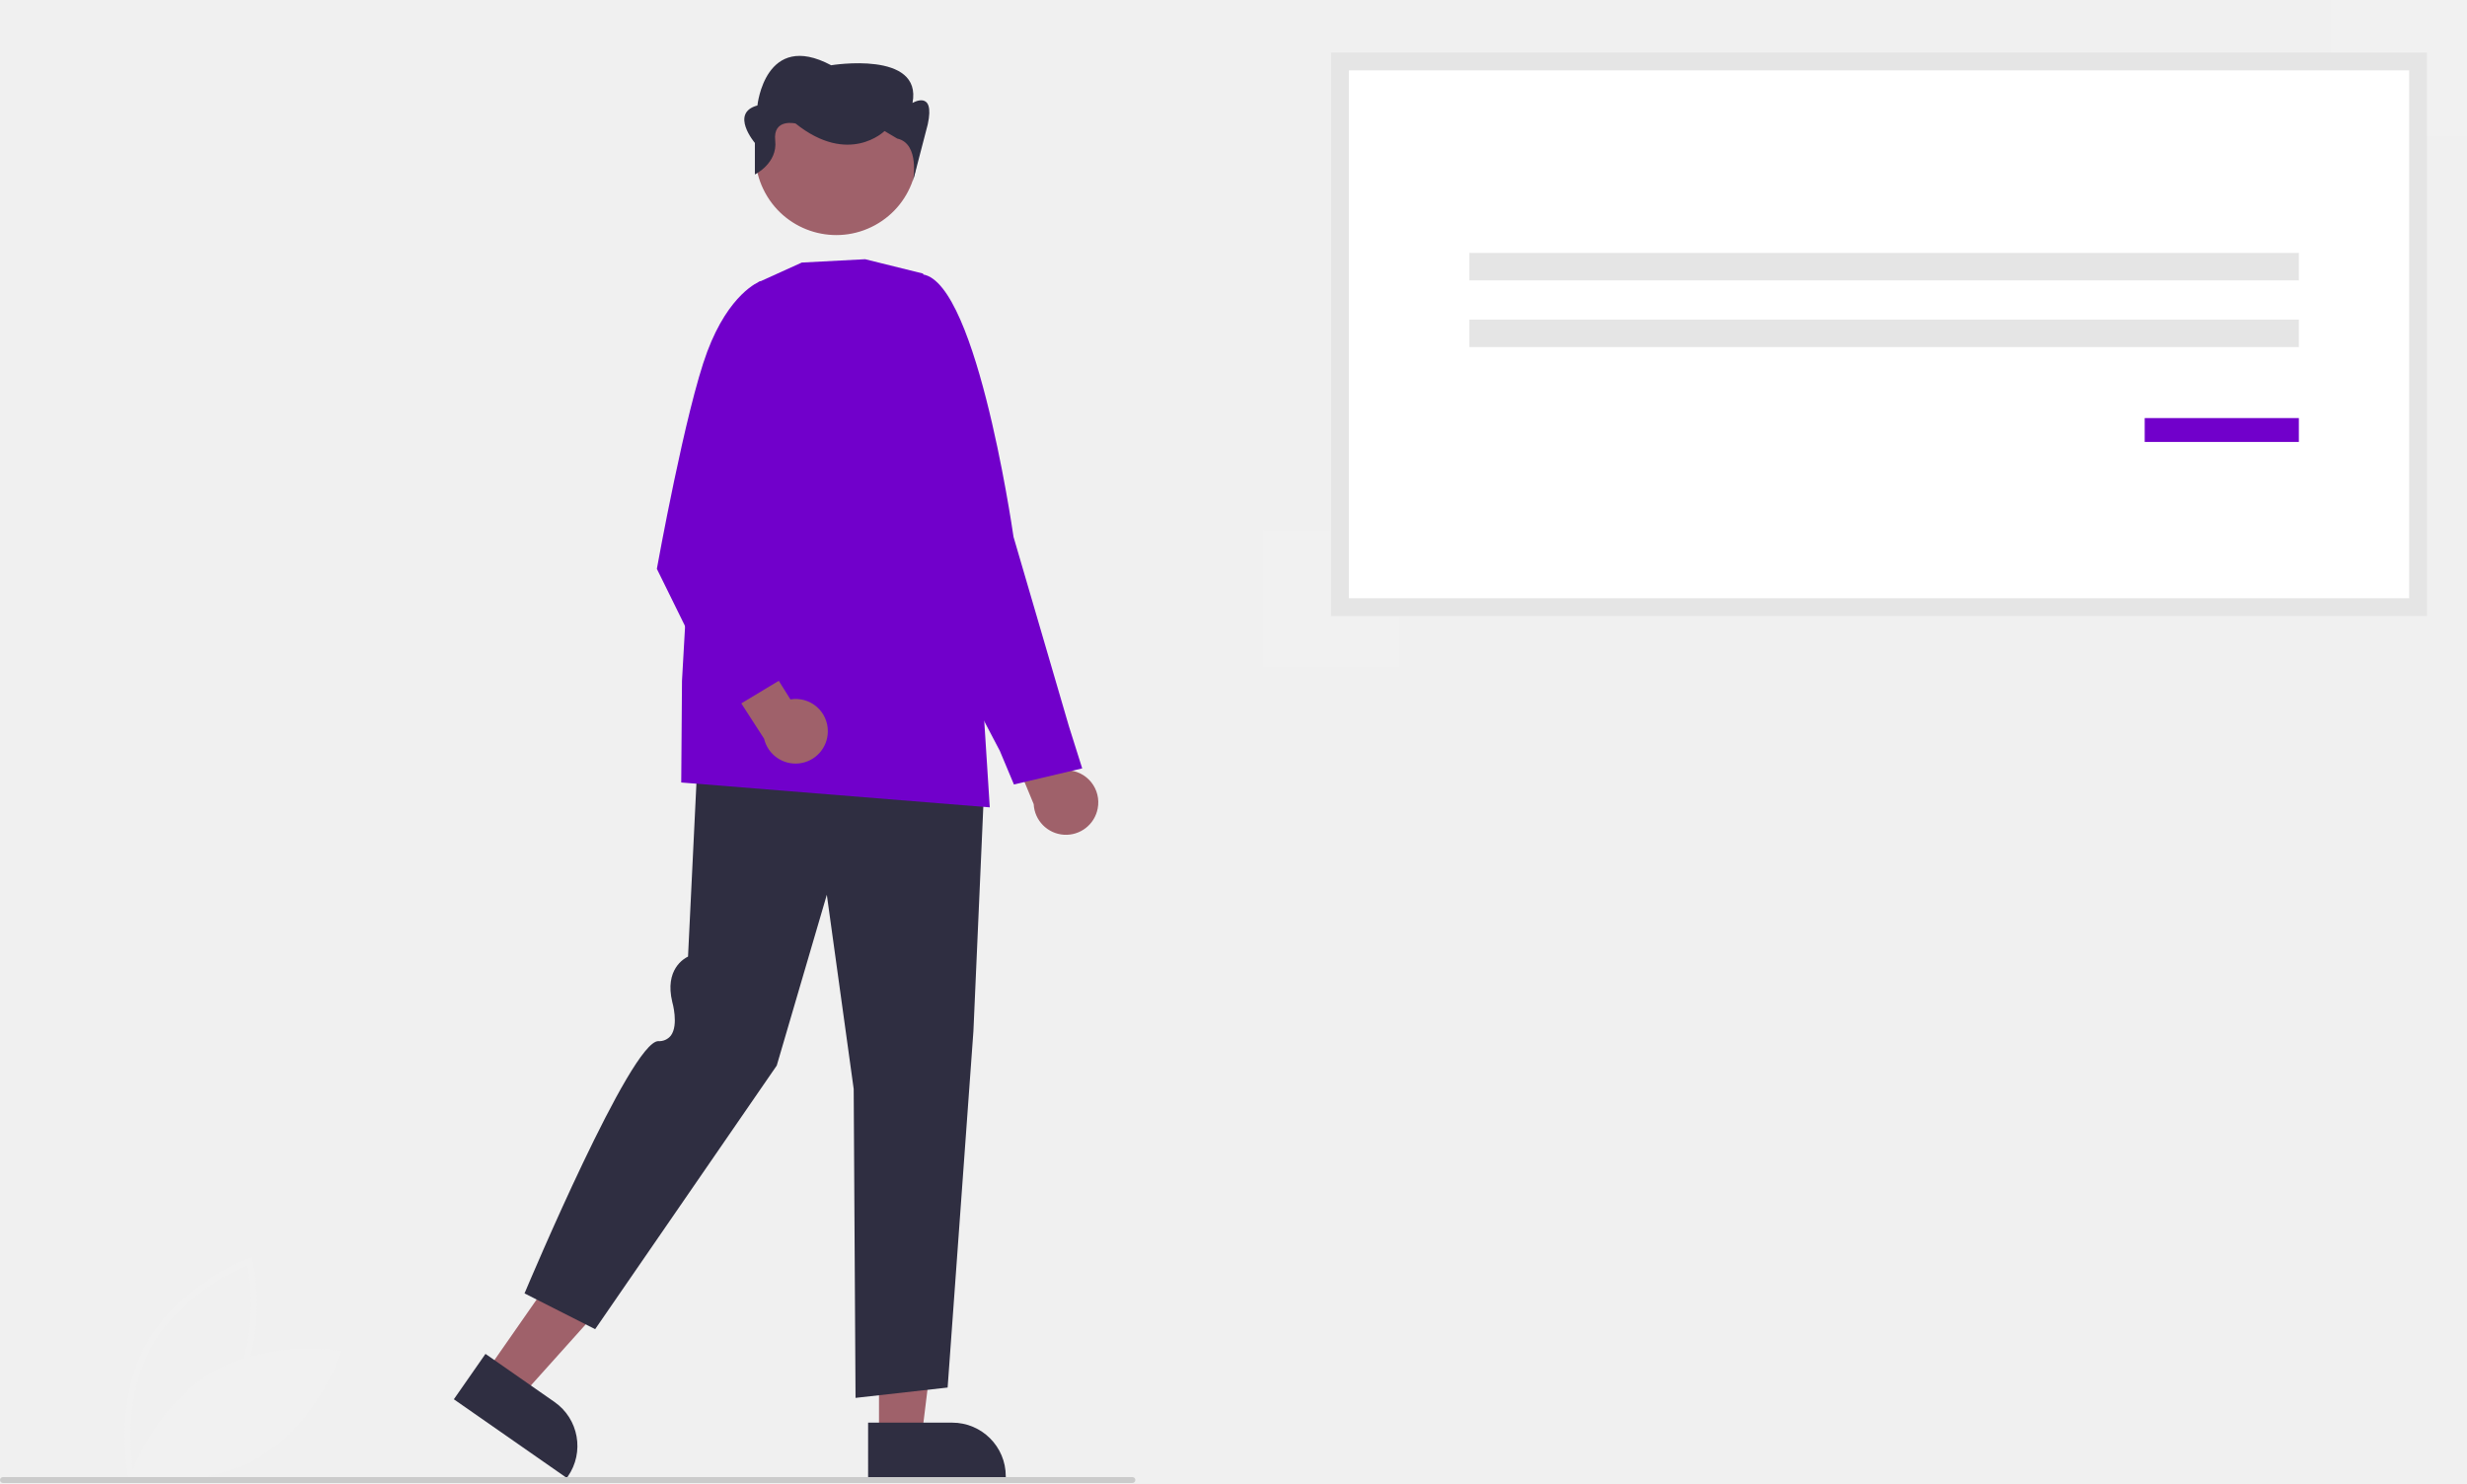
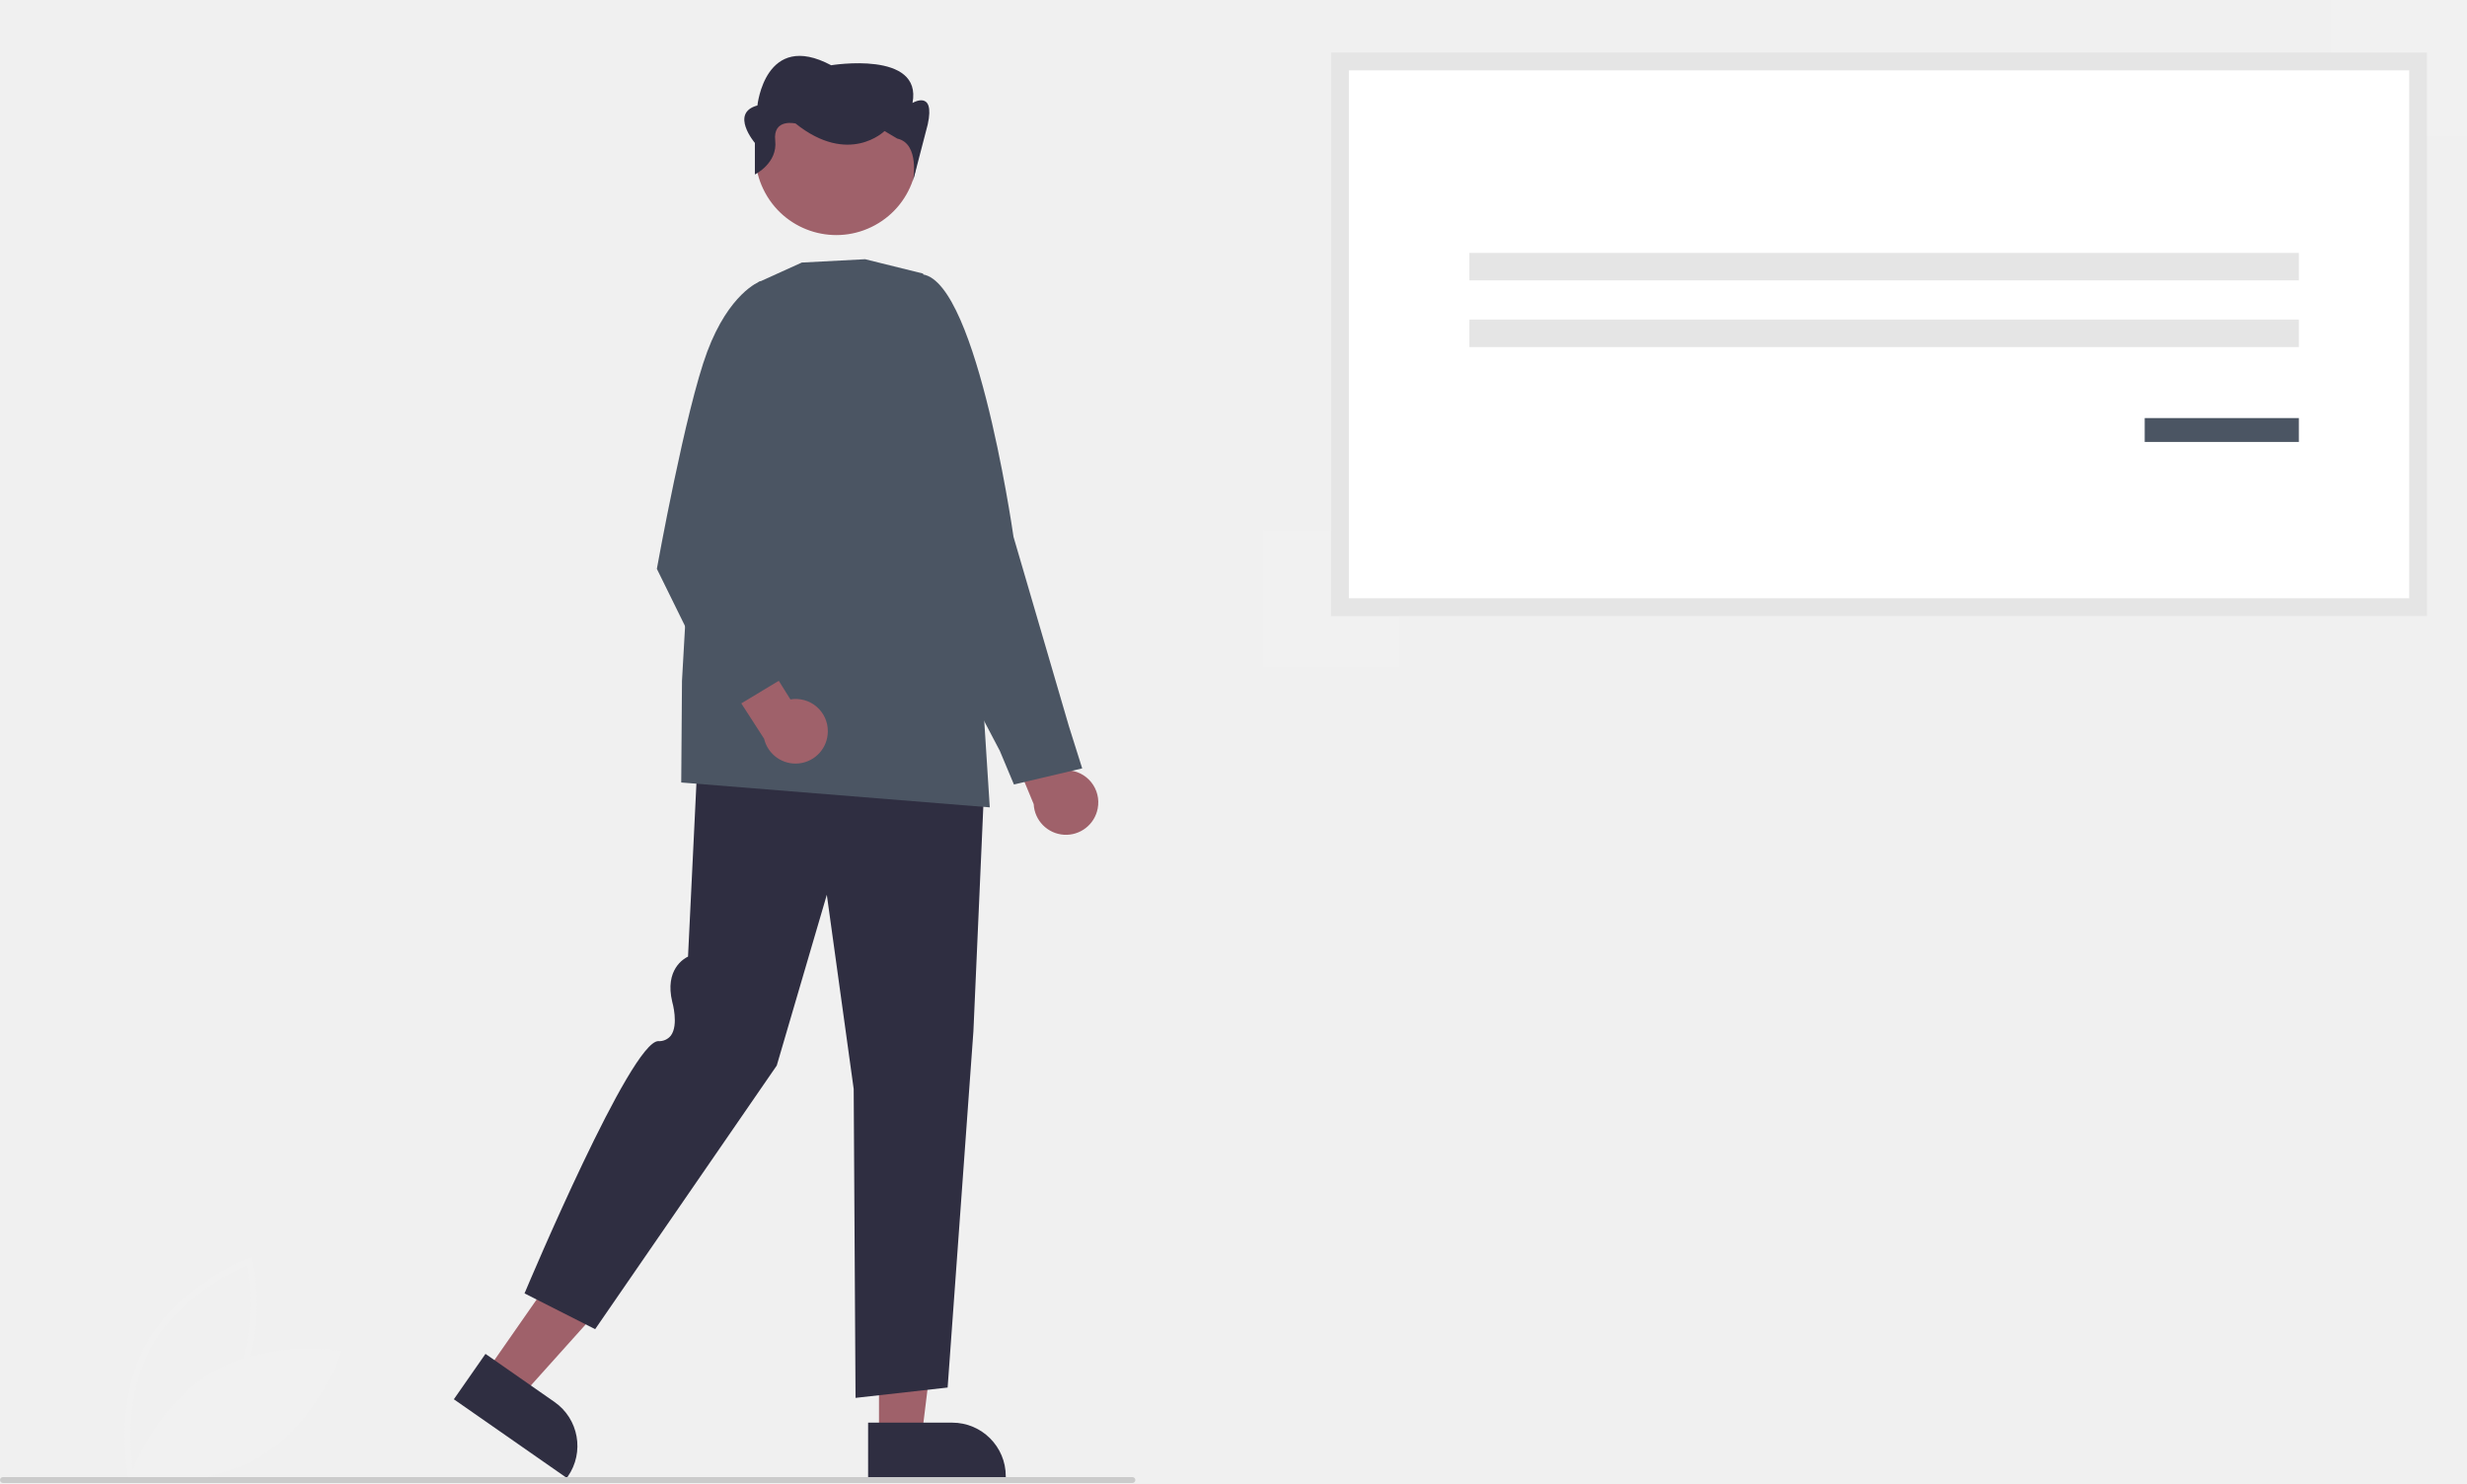
<svg xmlns="http://www.w3.org/2000/svg" data-name="Layer 1" width="832.206" height="500.356" viewBox="0 0 832.206 500.356">
  <path d="M227.317,699.06c-.056-.245-5.44-24.798,5.556-45.19,10.996-20.392,34.468-29.385,34.704-29.474l1.073-.402.253,1.118c.056.245,5.44,24.798-5.556,45.19-10.996,20.392-34.468,29.385-34.704,29.474l-1.073.402Zm39.862-72.338c-4.702,2.022-23.258,10.874-32.545,28.097-9.288,17.225-6.486,37.594-5.592,42.631,4.7-2.018,23.249-10.855,32.545-28.097C270.874,652.129,268.072,631.762,267.178,626.722Z" transform="translate(-183.897 -199.8219)" fill="#f1f1f1" />
  <path d="M254.944,663.149c-19.761,11.889-27.371,35.503-27.371,35.503s24.428,4.339,44.188-7.55,27.371-35.503,27.371-35.503S274.704,651.26,254.944,663.149Z" transform="translate(-183.897 -199.8219)" fill="#f1f1f1" />
  <path d="M554.193,472.564a10.837,10.837,0,0,0-10.48-12.897l-9.151-23.012-15.341,2.15,13.379,32.317a10.896,10.896,0,0,0,21.592,1.443Z" transform="translate(-183.897 -199.8219)" fill="#9f616a" />
-   <path d="M525.93,464.479l-4.753-11.335-29.621-56.385,1.611-104.332.309-.041c18.954-2.504,31.778,84.829,32.315,88.548l18.716,64.008,4.455,14.108Z" transform="translate(-183.897 -199.8219)" fill="#7100CB" />
+   <path d="M525.93,464.479l-4.753-11.335-29.621-56.385,1.611-104.332.309-.041c18.954-2.504,31.778,84.829,32.315,88.548l18.716,64.008,4.455,14.108Z" transform="translate(-183.897 -199.8219)" fill="#4b5563" />
  <polygon points="296.518 484.658 310.92 484.657 317.771 429.106 296.515 429.107 296.518 484.658" fill="#9f616a" />
  <path d="M476.741,679.778l28.363-.001h.001a18.076,18.076,0,0,1,18.075,18.075v.587l-46.438.002Z" transform="translate(-183.897 -199.8219)" fill="#2f2e41" />
  <polygon points="164.095 462.715 175.912 470.949 213.294 429.291 195.854 417.138 164.095 462.715" fill="#9f616a" />
  <path d="M347.667,656.579l23.271,16.216.001.001a18.076,18.076,0,0,1,4.495,25.164l-.336.482L336.997,671.891Z" transform="translate(-183.897 -199.8219)" fill="#2f2e41" />
  <path d="M472.5,671.422l-.622-104.21L462.815,501.686,445.92,559.31l-.033.047-61.225,88.885-23.823-12.07.131-.31c1.456-3.463,35.762-84.794,44.983-84.794a4.98,4.98,0,0,0,4.242-1.864c2.706-3.614.502-11.283.48-11.36-2.64-10.946,3.997-14.674,5.319-15.296l3.556-73.397.369.025,96.39,6.761-4.044,91.766-8.699,120.232-.299.034Z" transform="translate(-183.897 -199.8219)" fill="#2f2e41" />
-   <path d="M517.781,472.202l-.417-.034L413.7,463.812l.256-34.3,5.074-89.558.029-.062,20.663-44.859,14.647-6.633,21.37-1.125.052.013,19.503,4.832,20.288,145.639Z" transform="translate(-183.897 -199.8219)" fill="#7100CB" />
+   <path d="M517.781,472.202l-.417-.034L413.7,463.812l.256-34.3,5.074-89.558.029-.062,20.663-44.859,14.647-6.633,21.37-1.125.052.013,19.503,4.832,20.288,145.639Z" transform="translate(-183.897 -199.8219)" fill="#4b5563" />
  <circle cx="465.995" cy="251.83" r="27.294" transform="translate(-247.5841 54.55847) rotate(-28.66324)" fill="#9f616a" />
  <path d="M438.546,258.681v-10.634s-8.576-10.1.858-12.645c0,0,2.573-25.443,24.87-13.57,0,0,30.873-5.089,27.443,12.721,0,0,7.718-4.65,5.146,7.224L491.887,260.904s2.403-12.634-5.315-14.33l-4.288-2.544s-12.006,11.873-30.016-2.544c0,0-7.718-1.842-6.861,5.791S438.546,258.681,438.546,258.681Z" transform="translate(-183.897 -199.8219)" fill="#2f2e41" />
  <path d="M463.154,446.587a10.837,10.837,0,0,0-12.624-10.807l-13.132-20.997-14.706,4.868,18.961,29.391a10.896,10.896,0,0,0,21.5-2.456Z" transform="translate(-183.897 -199.8219)" fill="#9f616a" />
-   <path d="M429.236,439.969l-23.758-48.235.021-.117c.096-.534,9.659-53.634,16.973-73.152,7.36-19.641,17.436-23.585,17.861-23.743l.213-.079,9.034,8.665-12.514,83.527,13.489,40.284Z" transform="translate(-183.897 -199.8219)" fill="#7100CB" />
+   <path d="M429.236,439.969l-23.758-48.235.021-.117c.096-.534,9.659-53.634,16.973-73.152,7.36-19.641,17.436-23.585,17.861-23.743l.213-.079,9.034,8.665-12.514,83.527,13.489,40.284Z" transform="translate(-183.897 -199.8219)" fill="#4b5563" />
  <rect x="786.206" width="46" height="46" fill="#f1f1f1" />
  <rect x="426.206" y="179" width="46" height="46" fill="#f1f1f1" />
  <path d="M635.922,404.665H999.597V220.556H635.922Z" transform="translate(-183.897 -199.8219)" fill="#fff" />
  <path d="M1002.597,407.665H632.922V217.556h369.675Zm-363.675-6h357.675V223.556H638.922Z" transform="translate(-183.897 -199.8219)" fill="#e5e5e5" />
  <rect x="495.678" y="85.316" width="279.806" height="9.279" fill="#e5e5e5" />
  <rect x="495.678" y="107.819" width="279.806" height="9.279" fill="#e5e5e5" />
-   <rect x="723.484" y="141.045" width="52" height="8.053" fill="#7100CB" />
+   <rect x="723.484" y="141.045" width="52" height="8.053" fill="#4b5563" />
  <path d="M565.897,700.138h-381a1,1,0,1,1,0-2h381a1,1,0,0,1,0,2Z" transform="translate(-183.897 -199.8219)" fill="#cbcbcb" />
</svg>
